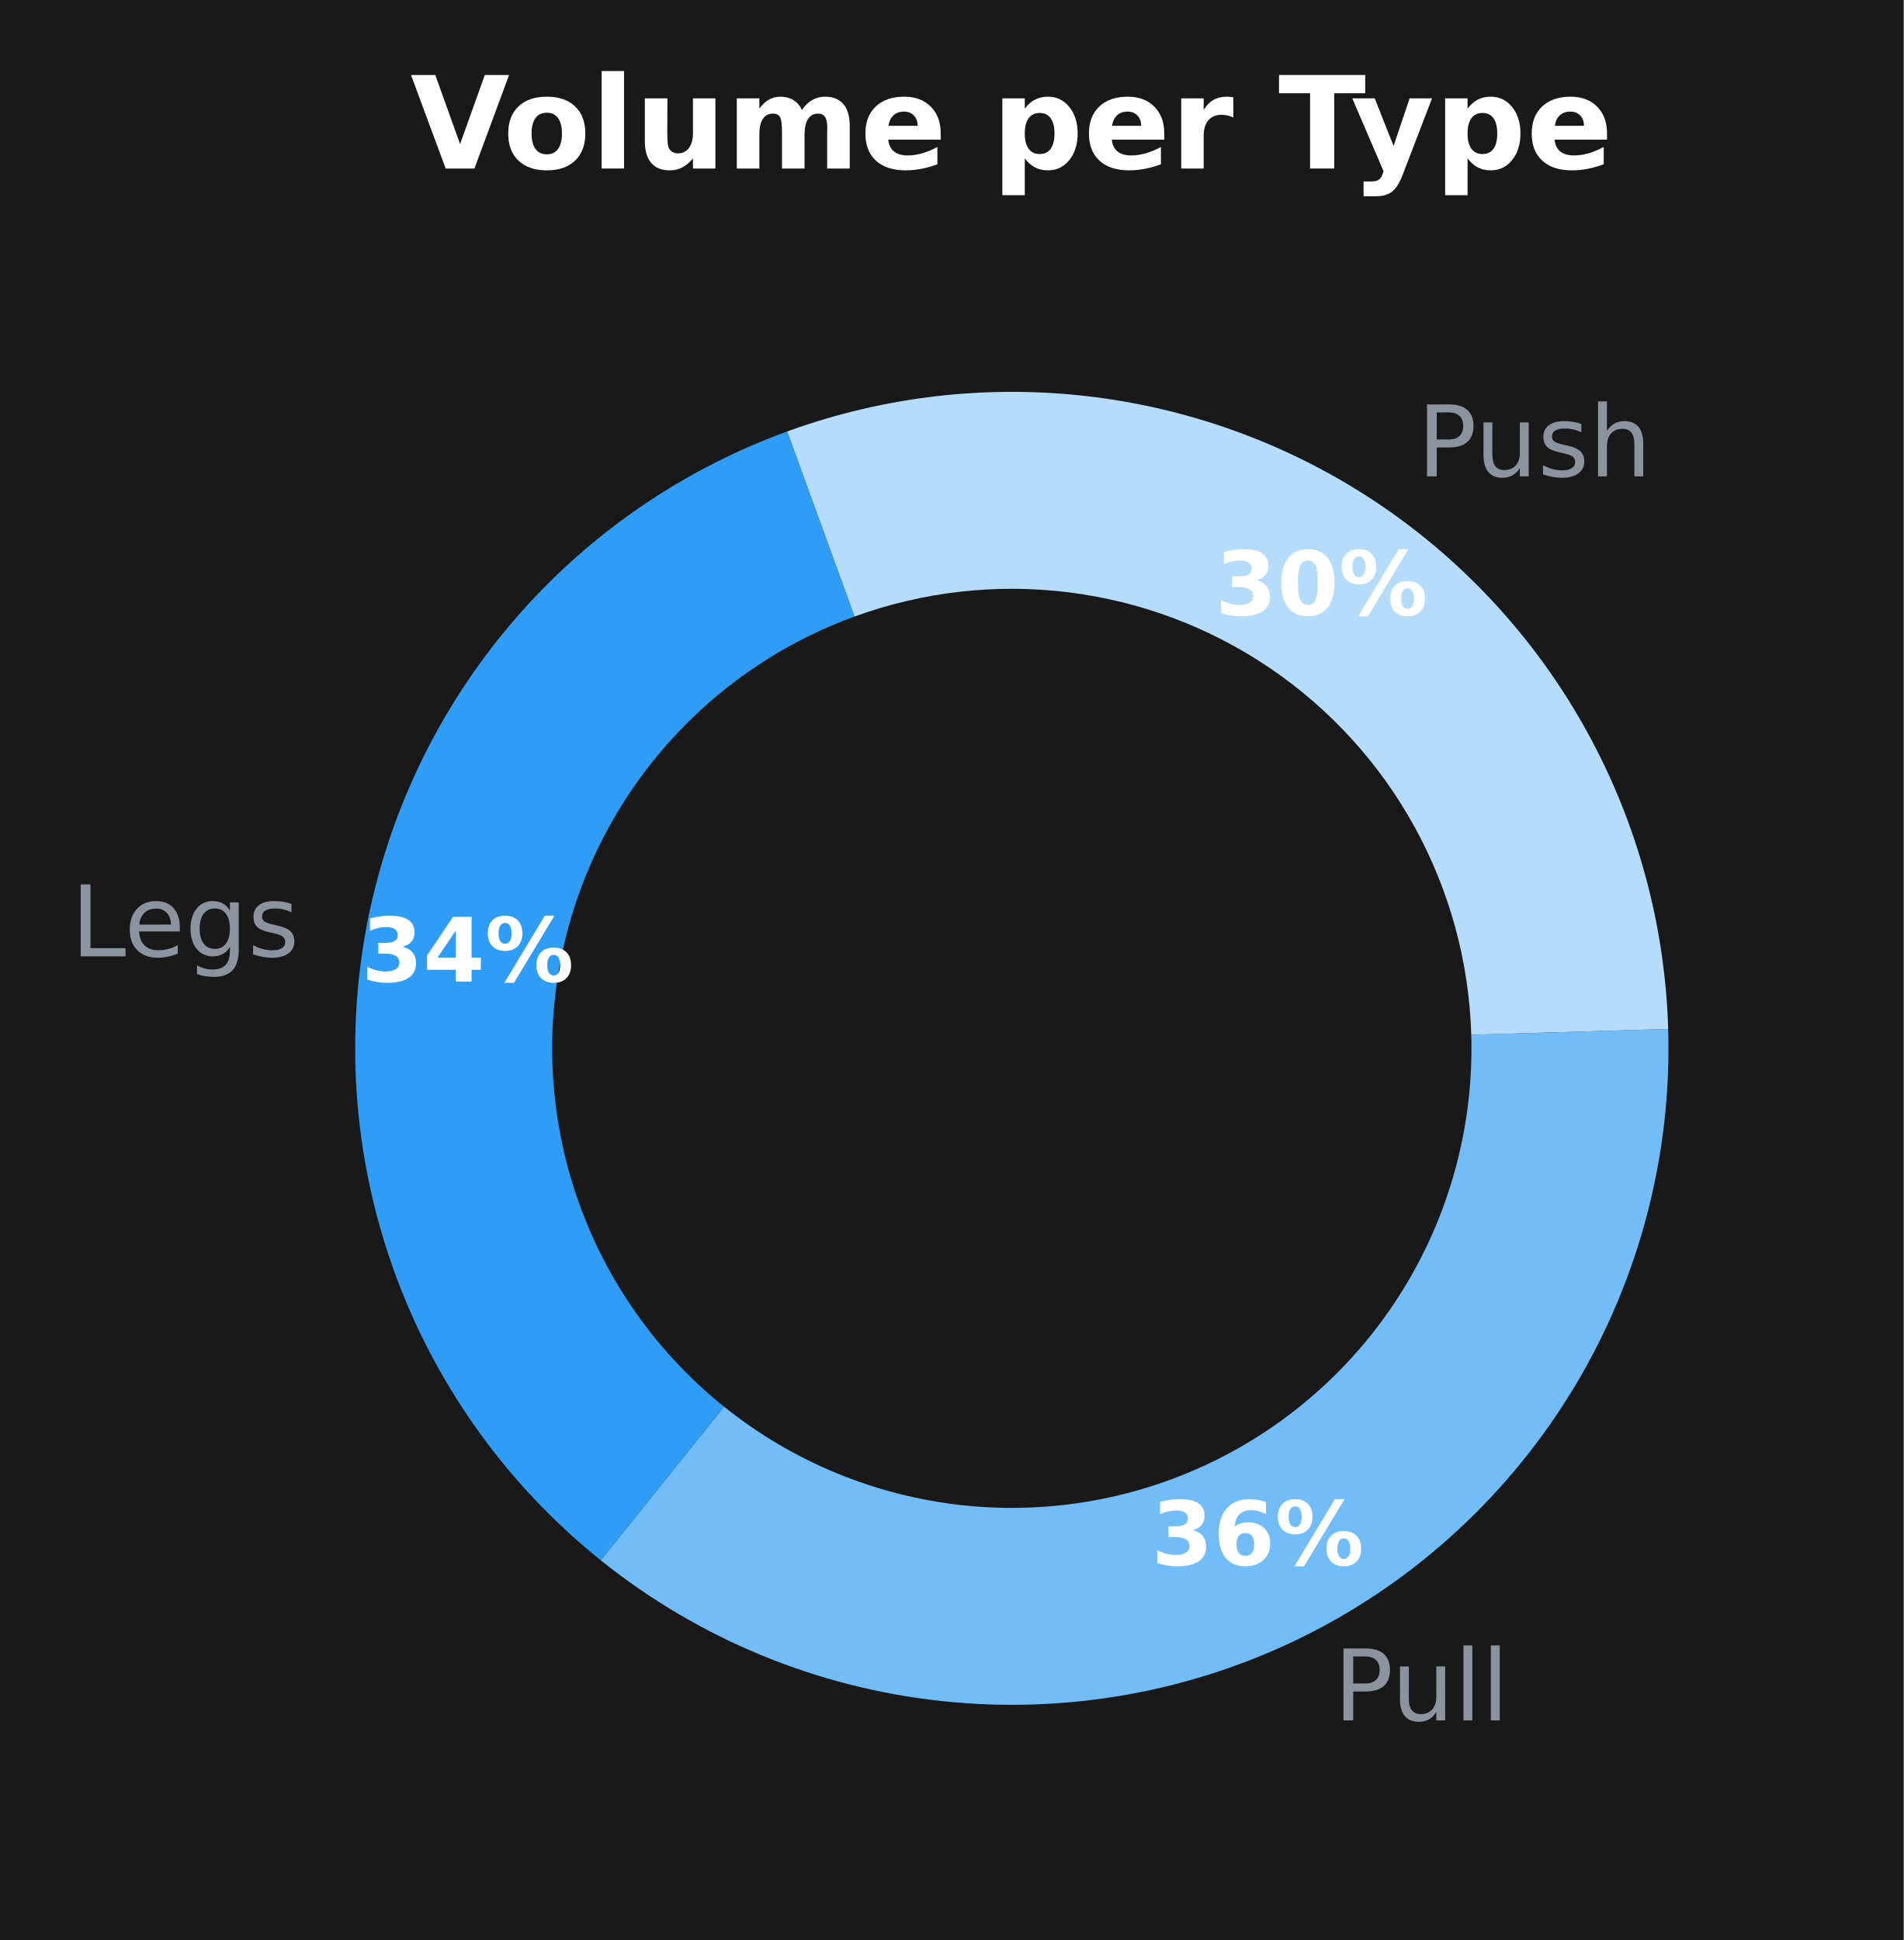
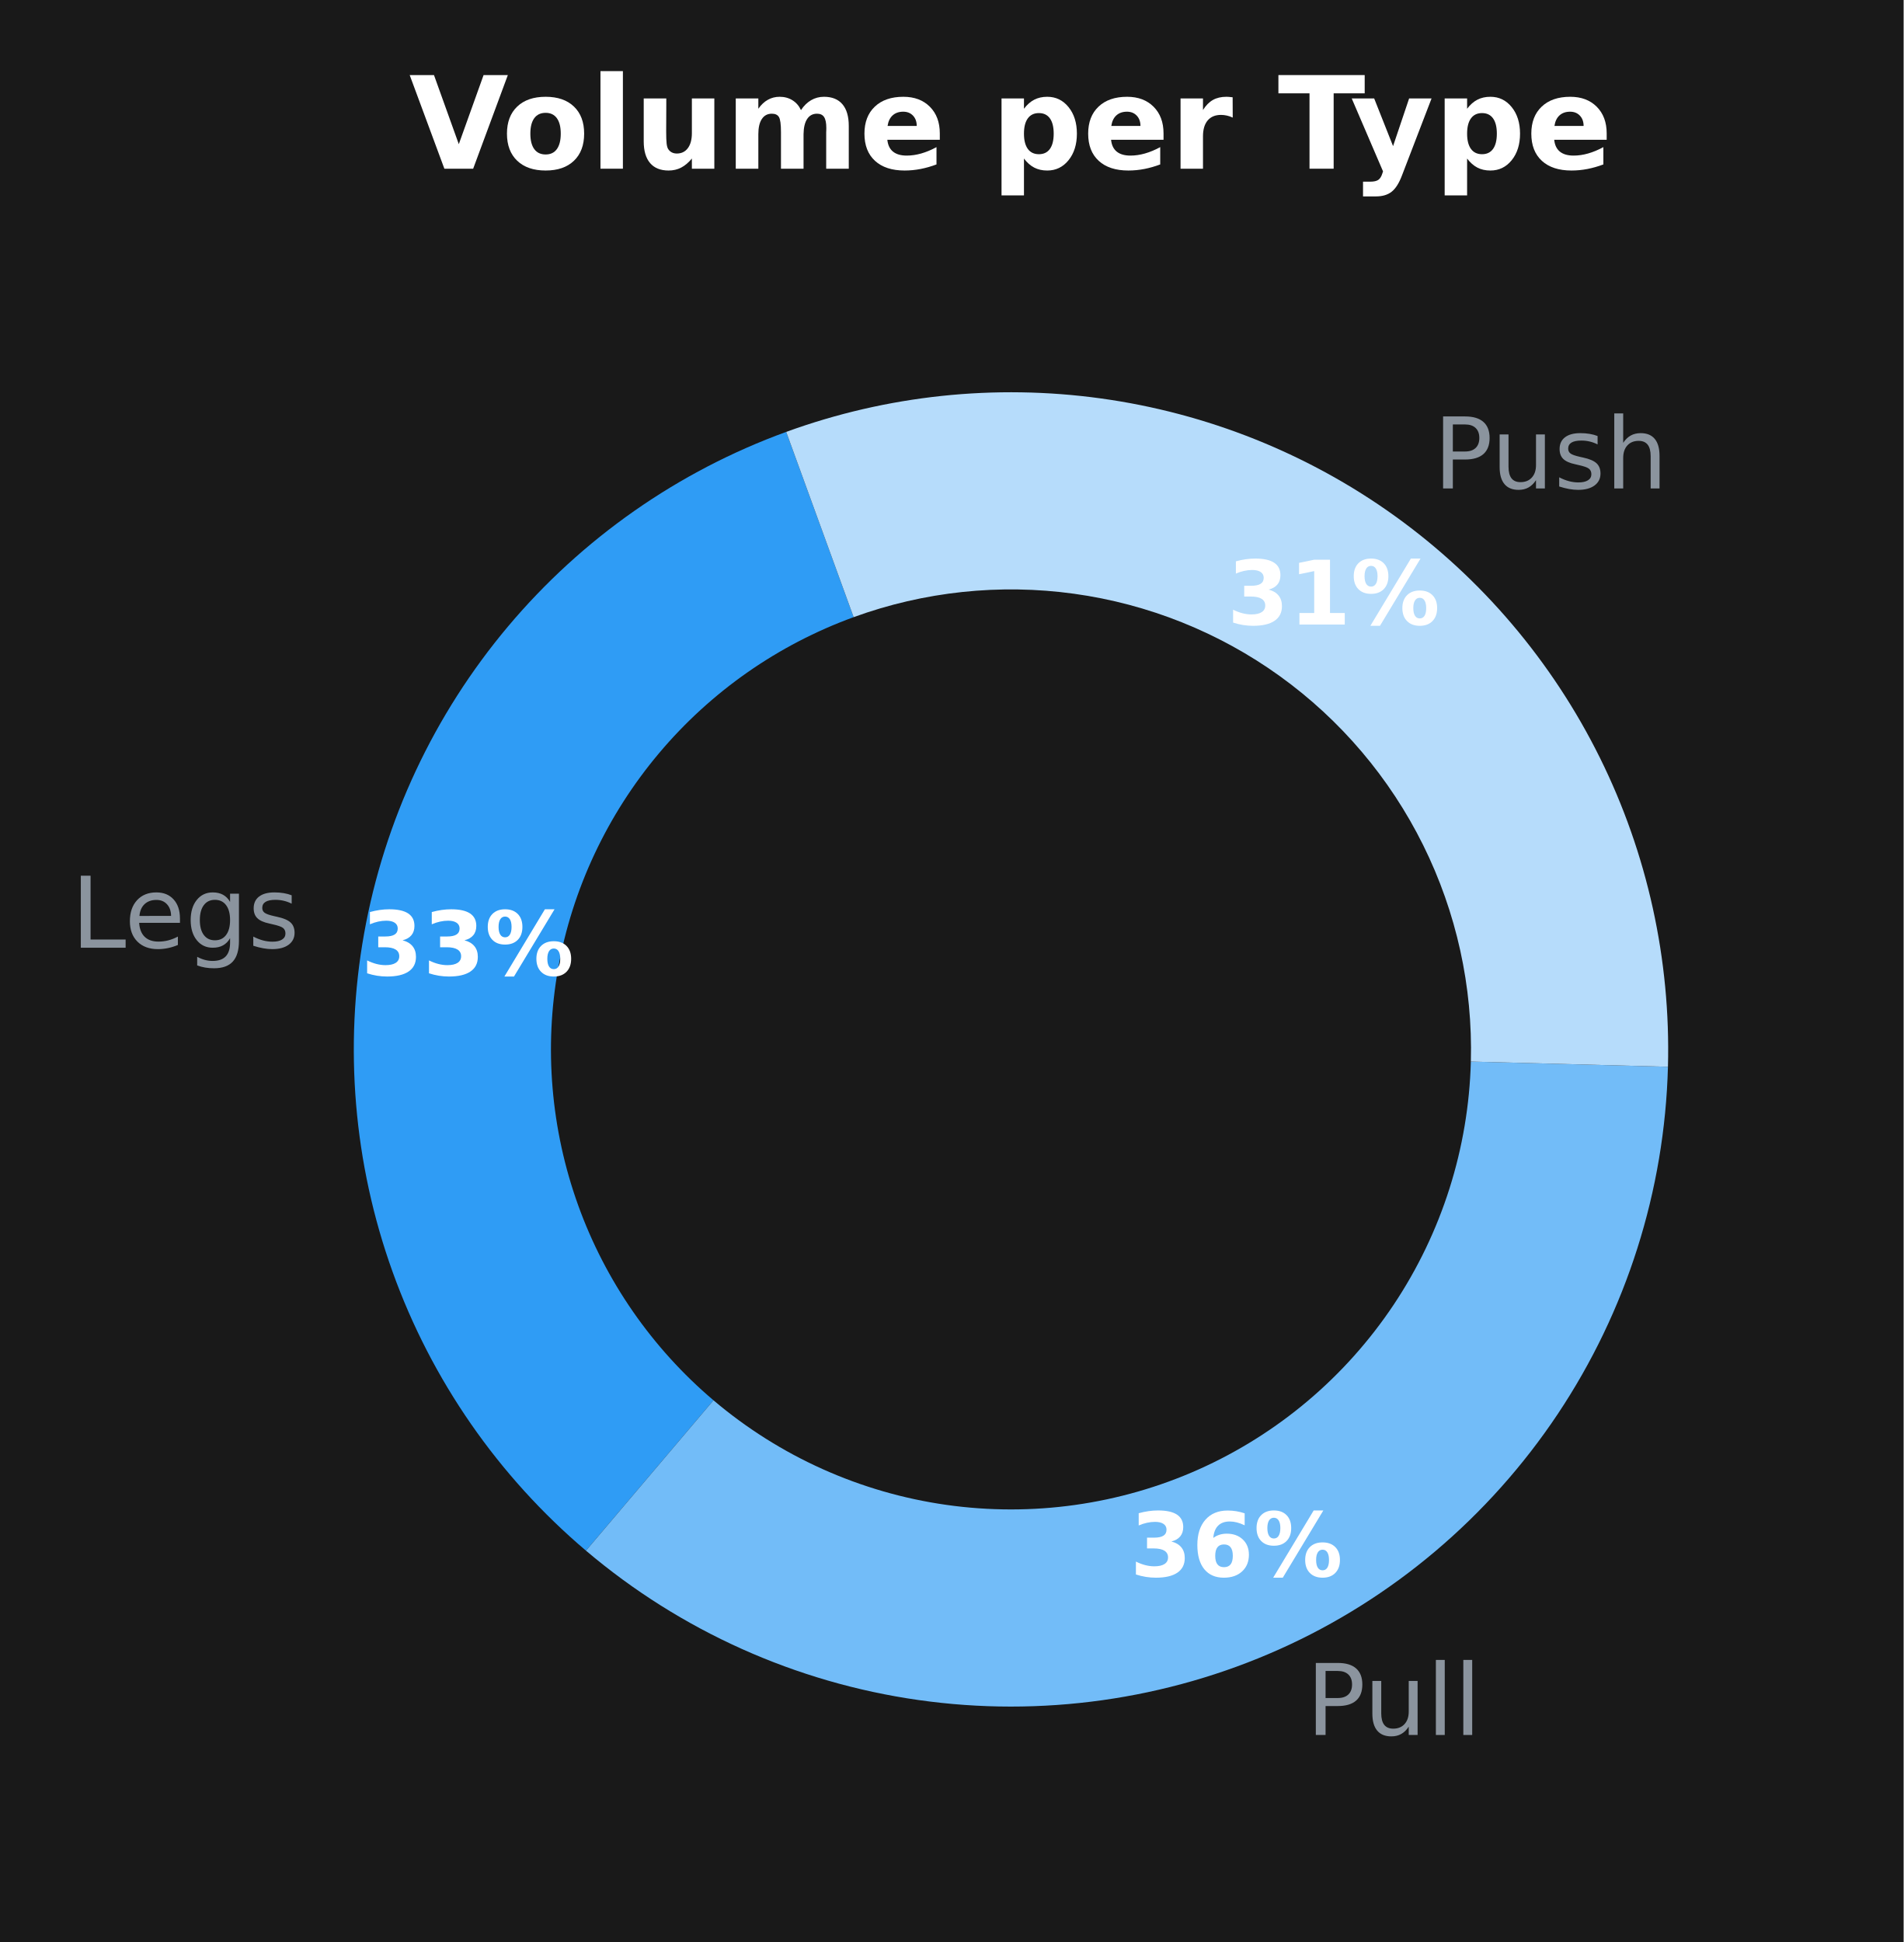
- <svg xmlns="http://www.w3.org/2000/svg" xmlns:xlink="http://www.w3.org/1999/xlink" width="192.871pt" height="196.598pt" viewBox="0 0 192.871 196.598" version="1.1">
+ <svg xmlns="http://www.w3.org/2000/svg" xmlns:xlink="http://www.w3.org/1999/xlink" width="192.704pt" height="196.598pt" viewBox="0 0 192.704 196.598" version="1.1">
  <defs>
    <style type="text/css">*{stroke-linejoin: round; stroke-linecap: butt}</style>
  </defs>
  <g id="figure_1">
    <g id="patch_1">
-       <path d="M 0 196.598  L 192.871 196.598  L 192.871 0  L 0 0  z " style="fill: #191919" />
+       <path d="M 0 196.598  L 192.704 196.598  L 192.704 0  L 0 0  z " style="fill: #191919" />
    </g>
    <g id="axes_1">
      <g id="patch_2">
-         <path d="M 79.757 43.722  C 68.669 47.758 58.851 54.672 51.315 63.753  C 43.78 72.834 38.794 83.758 36.872 95.401  C 34.95 107.044 36.159 118.991 40.376 130.012  C 44.593 141.033 51.667 150.736 60.87 158.122  L 73.362 142.557  C 66.92 137.387 61.968 130.594 59.017 122.88  C 56.065 115.165 55.218 106.802 56.564 98.652  C 57.909 90.502 61.399 82.855 66.674 76.499  C 71.949 70.142 78.821 65.302 86.583 62.477  z " style="fill: #2f9cf5" />
+         <path d="M 79.59 43.722  C 68.644 47.706 58.934 54.496 51.436 63.409  C 43.937 72.323 38.909 83.051 36.857 94.517  C 34.804 105.983 35.799 117.79 39.741 128.751  C 43.682 139.712 50.435 149.448 59.319 156.981  L 72.227 141.758  C 66.007 136.485 61.281 129.67 58.522 121.997  C 55.763 114.324 55.066 106.06 56.503 98.033  C 57.939 90.007 61.459 82.497 66.708 76.258  C 71.957 70.018 78.754 65.266 86.416 62.477  z " style="fill: #2f9cf5" />
      </g>
      <g id="patch_3">
-         <path d="M 60.87 158.122  C 70.779 166.075 82.763 171.026 95.397 172.384  C 108.03 173.743 120.793 171.455 132.167 165.791  C 143.541 160.126 153.058 151.321 159.587 140.42  C 166.115 129.518 169.386 116.972 169.01 104.271  L 149.06 104.861  C 149.323 113.752 147.034 122.534 142.464 130.165  C 137.894 137.796 131.232 143.96 123.27 147.925  C 115.308 151.89 106.375 153.492 97.531 152.541  C 88.688 151.589 80.299 148.124 73.362 142.557  z " style="fill: #72bcf8" />
+         <path d="M 59.319 156.981  C 68.886 165.092 80.554 170.335 92.971 172.102  C 105.389 173.869 118.056 172.089 129.506 166.969  C 140.955 161.848 150.727 153.592 157.687 143.158  C 164.648 132.724 168.518 120.532 168.849 107.993  L 148.897 107.467  C 148.666 116.244 145.957 124.778 141.084 132.082  C 136.212 139.386 129.372 145.165 121.357 148.749  C 113.343 152.334 104.475 153.58 95.783 152.343  C 87.091 151.106 78.923 147.436 72.227 141.758  z " style="fill: #72bcf8" />
      </g>
      <g id="patch_4">
-         <path d="M 169.01 104.271  C 168.699 93.747 165.894 83.446 160.826 74.218  C 155.759 64.989 148.573 57.094 139.86 51.183  C 131.148 45.273 121.155 41.514 110.707 40.217  C 100.259 38.92 89.651 40.121 79.757 43.722  L 86.583 62.477  C 93.509 59.956 100.935 59.115 108.248 60.023  C 115.562 60.931 122.557 63.562 128.655 67.7  C 134.754 71.837 139.785 77.364 143.332 83.824  C 146.879 90.284 148.842 97.494 149.06 104.861  z " style="fill: #b6dcfb" />
+         <path d="M 168.849 107.993  C 169.135 97.154 166.767 86.408 161.951 76.693  C 157.136 66.978 150.018 58.586 141.219 52.25  C 132.419 45.914 122.203 41.824 111.463 40.338  C 100.722 38.852 89.779 40.014 79.59 43.722  L 86.416 62.477  C 93.549 59.881 101.209 59.068 108.727 60.108  C 116.245 61.148 123.397 64.011 129.556 68.446  C 135.716 72.881 140.698 78.756 144.069 85.556  C 147.44 92.357 149.098 99.879 148.897 107.467  z " style="fill: #b6dcfb" />
      </g>
      <g id="matplotlib.axis_1" />
      <g id="matplotlib.axis_2" />
      <g id="text_1">
-         <g style="fill: #8b949e" transform="translate(7.2 96.91483) scale(0.1 -0.1)">
+         <g style="fill: #8b949e" transform="translate(7.2 95.94269) scale(0.1 -0.1)">
          <defs>
            <path id="DejaVuSans-2f" d="M 628 4666  L 1259 4666  L 1259 531  L 3531 531  L 3531 0  L 628 0  L 628 4666  z " transform="scale(0.015625)" />
            <path id="DejaVuSans-48" d="M 3597 1894  L 3597 1613  L 953 1613  Q 991 1019 1311 708  Q 1631 397 2203 397  Q 2534 397 2845 478  Q 3156 559 3463 722  L 3463 178  Q 3153 47 2828 -22  Q 2503 -91 2169 -91  Q 1331 -91 842 396  Q 353 884 353 1716  Q 353 2575 817 3079  Q 1281 3584 2069 3584  Q 2775 3584 3186 3129  Q 3597 2675 3597 1894  z M 3022 2063  Q 3016 2534 2758 2815  Q 2500 3097 2075 3097  Q 1594 3097 1305 2825  Q 1016 2553 972 2059  L 3022 2063  z " transform="scale(0.015625)" />
            <path id="DejaVuSans-4a" d="M 2906 1791  Q 2906 2416 2648 2759  Q 2391 3103 1925 3103  Q 1463 3103 1205 2759  Q 947 2416 947 1791  Q 947 1169 1205 825  Q 1463 481 1925 481  Q 2391 481 2648 825  Q 2906 1169 2906 1791  z M 3481 434  Q 3481 -459 3084 -895  Q 2688 -1331 1869 -1331  Q 1566 -1331 1297 -1286  Q 1028 -1241 775 -1147  L 775 -588  Q 1028 -725 1275 -790  Q 1522 -856 1778 -856  Q 2344 -856 2625 -561  Q 2906 -266 2906 331  L 2906 616  Q 2728 306 2450 153  Q 2172 0 1784 0  Q 1141 0 747 490  Q 353 981 353 1791  Q 353 2603 747 3093  Q 1141 3584 1784 3584  Q 2172 3584 2450 3431  Q 2728 3278 2906 2969  L 2906 3500  L 3481 3500  L 3481 434  z " transform="scale(0.015625)" />
            <path id="DejaVuSans-56" d="M 2834 3397  L 2834 2853  Q 2591 2978 2328 3040  Q 2066 3103 1784 3103  Q 1356 3103 1142 2972  Q 928 2841 928 2578  Q 928 2378 1081 2264  Q 1234 2150 1697 2047  L 1894 2003  Q 2506 1872 2764 1633  Q 3022 1394 3022 966  Q 3022 478 2636 193  Q 2250 -91 1575 -91  Q 1294 -91 989 -36  Q 684 19 347 128  L 347 722  Q 666 556 975 473  Q 1284 391 1588 391  Q 1994 391 2212 530  Q 2431 669 2431 922  Q 2431 1156 2273 1281  Q 2116 1406 1581 1522  L 1381 1569  Q 847 1681 609 1914  Q 372 2147 372 2553  Q 372 3047 722 3315  Q 1072 3584 1716 3584  Q 2034 3584 2315 3537  Q 2597 3491 2834 3397  z " transform="scale(0.015625)" />
          </defs>
          <use xlink:href="#DejaVuSans-2f" />
          <use xlink:href="#DejaVuSans-48" transform="translate(53.96875 0)" />
          <use xlink:href="#DejaVuSans-4a" transform="translate(115.5 0)" />
          <use xlink:href="#DejaVuSans-56" transform="translate(178.9844 0)" />
        </g>
      </g>
      <g id="text_2">
-         <g style="fill: #8b949e" transform="translate(135.1325 174.3439) scale(0.1 -0.1)">
+         <g style="fill: #8b949e" transform="translate(132.222 175.6397) scale(0.1 -0.1)">
          <defs>
            <path id="DejaVuSans-33" d="M 1259 4147  L 1259 2394  L 2053 2394  Q 2494 2394 2734 2622  Q 2975 2850 2975 3272  Q 2975 3691 2734 3919  Q 2494 4147 2053 4147  L 1259 4147  z M 628 4666  L 2053 4666  Q 2838 4666 3239 4311  Q 3641 3956 3641 3272  Q 3641 2581 3239 2228  Q 2838 1875 2053 1875  L 1259 1875  L 1259 0  L 628 0  L 628 4666  z " transform="scale(0.015625)" />
            <path id="DejaVuSans-58" d="M 544 1381  L 544 3500  L 1119 3500  L 1119 1403  Q 1119 906 1312 657  Q 1506 409 1894 409  Q 2359 409 2629 706  Q 2900 1003 2900 1516  L 2900 3500  L 3475 3500  L 3475 0  L 2900 0  L 2900 538  Q 2691 219 2414 64  Q 2138 -91 1772 -91  Q 1169 -91 856 284  Q 544 659 544 1381  z M 1991 3584  L 1991 3584  z " transform="scale(0.015625)" />
            <path id="DejaVuSans-4f" d="M 603 4863  L 1178 4863  L 1178 0  L 603 0  L 603 4863  z " transform="scale(0.015625)" />
          </defs>
          <use xlink:href="#DejaVuSans-33" />
          <use xlink:href="#DejaVuSans-58" transform="translate(58.54688 0)" />
          <use xlink:href="#DejaVuSans-4f" transform="translate(121.9219 0)" />
          <use xlink:href="#DejaVuSans-4f" transform="translate(149.7031 0)" />
        </g>
      </g>
      <g id="text_3">
-         <g style="fill: #8b949e" transform="translate(143.595 48.27576) scale(0.1 -0.1)">
+         <g style="fill: #8b949e" transform="translate(145.106 49.44887) scale(0.1 -0.1)">
          <defs>
            <path id="DejaVuSans-4b" d="M 3513 2113  L 3513 0  L 2938 0  L 2938 2094  Q 2938 2591 2744 2837  Q 2550 3084 2163 3084  Q 1697 3084 1428 2787  Q 1159 2491 1159 1978  L 1159 0  L 581 0  L 581 4863  L 1159 4863  L 1159 2956  Q 1366 3272 1645 3428  Q 1925 3584 2291 3584  Q 2894 3584 3203 3211  Q 3513 2838 3513 2113  z " transform="scale(0.015625)" />
          </defs>
          <use xlink:href="#DejaVuSans-33" />
          <use xlink:href="#DejaVuSans-58" transform="translate(58.54688 0)" />
          <use xlink:href="#DejaVuSans-56" transform="translate(121.9219 0)" />
          <use xlink:href="#DejaVuSans-4b" transform="translate(174.0156 0)" />
        </g>
      </g>
      <g id="text_4">
-         <g style="fill: #ffffff" transform="translate(36.60289 99.47271) scale(0.09 -0.09)">
+         <g style="fill: #ffffff" transform="translate(36.56336 98.73034) scale(0.09 -0.09)">
          <defs>
            <path id="DejaVuSans-Bold-16" d="M 2981 2516  Q 3453 2394 3698 2092  Q 3944 1791 3944 1325  Q 3944 631 3412 270  Q 2881 -91 1863 -91  Q 1503 -91 1142 -33  Q 781 25 428 141  L 428 1069  Q 766 900 1098 814  Q 1431 728 1753 728  Q 2231 728 2486 893  Q 2741 1059 2741 1369  Q 2741 1688 2480 1852  Q 2219 2016 1709 2016  L 1228 2016  L 1228 2791  L 1734 2791  Q 2188 2791 2409 2933  Q 2631 3075 2631 3366  Q 2631 3634 2415 3781  Q 2200 3928 1806 3928  Q 1516 3928 1219 3862  Q 922 3797 628 3669  L 628 4550  Q 984 4650 1334 4700  Q 1684 4750 2022 4750  Q 2931 4750 3382 4451  Q 3834 4153 3834 3553  Q 3834 3144 3618 2883  Q 3403 2622 2981 2516  z " transform="scale(0.015625)" />
-             <path id="DejaVuSans-Bold-17" d="M 2356 3675  L 1038 1722  L 2356 1722  L 2356 3675  z M 2156 4666  L 3494 4666  L 3494 1722  L 4159 1722  L 4159 850  L 3494 850  L 3494 0  L 2356 0  L 2356 850  L 288 850  L 288 1881  L 2156 4666  z " transform="scale(0.015625)" />
            <path id="DejaVuSans-Bold-8" d="M 4959 1925  Q 4738 1925 4616 1733  Q 4494 1541 4494 1184  Q 4494 825 4614 633  Q 4734 441 4959 441  Q 5184 441 5303 633  Q 5422 825 5422 1184  Q 5422 1541 5301 1733  Q 5181 1925 4959 1925  z M 4959 2450  Q 5541 2450 5875 2112  Q 6209 1775 6209 1184  Q 6209 594 5875 251  Q 5541 -91 4959 -91  Q 4378 -91 4042 251  Q 3706 594 3706 1184  Q 3706 1772 4042 2111  Q 4378 2450 4959 2450  z M 2094 -91  L 1403 -91  L 4319 4750  L 5013 4750  L 2094 -91  z M 1453 4750  Q 2034 4750 2367 4411  Q 2700 4072 2700 3481  Q 2700 2891 2367 2550  Q 2034 2209 1453 2209  Q 872 2209 539 2550  Q 206 2891 206 3481  Q 206 4072 539 4411  Q 872 4750 1453 4750  z M 1453 4225  Q 1228 4225 1106 4031  Q 984 3838 984 3481  Q 984 3122 1106 2926  Q 1228 2731 1453 2731  Q 1678 2731 1798 2926  Q 1919 3122 1919 3481  Q 1919 3838 1797 4031  Q 1675 4225 1453 4225  z " transform="scale(0.015625)" />
          </defs>
          <use xlink:href="#DejaVuSans-Bold-16" />
-           <use xlink:href="#DejaVuSans-Bold-17" transform="translate(69.57812 0)" />
+           <use xlink:href="#DejaVuSans-Bold-16" transform="translate(69.57812 0)" />
          <use xlink:href="#DejaVuSans-Bold-8" transform="translate(139.1562 0)" />
        </g>
      </g>
      <g id="text_5">
-         <g style="fill: #ffffff" transform="translate(116.6508 158.6) scale(0.09 -0.09)">
+         <g style="fill: #ffffff" transform="translate(114.3888 159.5896) scale(0.09 -0.09)">
          <defs>
            <path id="DejaVuSans-Bold-19" d="M 2316 2303  Q 2000 2303 1842 2098  Q 1684 1894 1684 1484  Q 1684 1075 1842 870  Q 2000 666 2316 666  Q 2634 666 2792 870  Q 2950 1075 2950 1484  Q 2950 1894 2792 2098  Q 2634 2303 2316 2303  z M 3803 4544  L 3803 3681  Q 3506 3822 3243 3889  Q 2981 3956 2731 3956  Q 2194 3956 1894 3657  Q 1594 3359 1544 2772  Q 1750 2925 1990 3001  Q 2231 3078 2516 3078  Q 3231 3078 3670 2659  Q 4109 2241 4109 1563  Q 4109 813 3618 361  Q 3128 -91 2303 -91  Q 1394 -91 895 523  Q 397 1138 397 2266  Q 397 3422 980 4083  Q 1563 4744 2578 4744  Q 2900 4744 3203 4694  Q 3506 4644 3803 4544  z " transform="scale(0.015625)" />
          </defs>
          <use xlink:href="#DejaVuSans-Bold-16" />
          <use xlink:href="#DejaVuSans-Bold-19" transform="translate(69.57812 0)" />
          <use xlink:href="#DejaVuSans-Bold-8" transform="translate(139.1562 0)" />
        </g>
      </g>
      <g id="text_6">
-         <g style="fill: #ffffff" transform="translate(123.1131 62.32984) scale(0.09 -0.09)">
+         <g style="fill: #ffffff" transform="translate(124.2274 63.22568) scale(0.09 -0.09)">
          <defs>
-             <path id="DejaVuSans-Bold-13" d="M 2944 2338  Q 2944 3213 2780 3570  Q 2616 3928 2228 3928  Q 1841 3928 1675 3570  Q 1509 3213 1509 2338  Q 1509 1453 1675 1090  Q 1841 728 2228 728  Q 2613 728 2778 1090  Q 2944 1453 2944 2338  z M 4147 2328  Q 4147 1169 3647 539  Q 3147 -91 2228 -91  Q 1306 -91 806 539  Q 306 1169 306 2328  Q 306 3491 806 4120  Q 1306 4750 2228 4750  Q 3147 4750 3647 4120  Q 4147 3491 4147 2328  z " transform="scale(0.015625)" />
+             <path id="DejaVuSans-Bold-14" d="M 750 831  L 1813 831  L 1813 3847  L 722 3622  L 722 4441  L 1806 4666  L 2950 4666  L 2950 831  L 4013 831  L 4013 0  L 750 0  L 750 831  z " transform="scale(0.015625)" />
          </defs>
          <use xlink:href="#DejaVuSans-Bold-16" />
-           <use xlink:href="#DejaVuSans-Bold-13" transform="translate(69.57812 0)" />
+           <use xlink:href="#DejaVuSans-Bold-14" transform="translate(69.57812 0)" />
          <use xlink:href="#DejaVuSans-Bold-8" transform="translate(139.1562 0)" />
        </g>
      </g>
      <g id="text_7">
-         <g style="fill: #ffffff" transform="translate(41.57874 17.07797) scale(0.13 -0.13)">
+         <g style="fill: #ffffff" transform="translate(41.4115 17.07797) scale(0.13 -0.13)">
          <defs>
            <path id="DejaVuSans-Bold-39" d="M 31 4666  L 1241 4666  L 2478 1222  L 3713 4666  L 4922 4666  L 3194 0  L 1759 0  L 31 4666  z " transform="scale(0.015625)" />
            <path id="DejaVuSans-Bold-52" d="M 2203 2784  Q 1831 2784 1636 2517  Q 1441 2250 1441 1747  Q 1441 1244 1636 976  Q 1831 709 2203 709  Q 2569 709 2762 976  Q 2956 1244 2956 1747  Q 2956 2250 2762 2517  Q 2569 2784 2203 2784  z M 2203 3584  Q 3106 3584 3614 3096  Q 4122 2609 4122 1747  Q 4122 884 3614 396  Q 3106 -91 2203 -91  Q 1297 -91 786 396  Q 275 884 275 1747  Q 275 2609 786 3096  Q 1297 3584 2203 3584  z " transform="scale(0.015625)" />
            <path id="DejaVuSans-Bold-4f" d="M 538 4863  L 1656 4863  L 1656 0  L 538 0  L 538 4863  z " transform="scale(0.015625)" />
            <path id="DejaVuSans-Bold-58" d="M 500 1363  L 500 3500  L 1625 3500  L 1625 3150  Q 1625 2866 1622 2436  Q 1619 2006 1619 1863  Q 1619 1441 1641 1255  Q 1663 1069 1716 984  Q 1784 875 1895 815  Q 2006 756 2150 756  Q 2500 756 2700 1025  Q 2900 1294 2900 1772  L 2900 3500  L 4019 3500  L 4019 0  L 2900 0  L 2900 506  Q 2647 200 2364 54  Q 2081 -91 1741 -91  Q 1134 -91 817 281  Q 500 653 500 1363  z " transform="scale(0.015625)" />
            <path id="DejaVuSans-Bold-50" d="M 3781 2919  Q 3994 3244 4286 3414  Q 4578 3584 4928 3584  Q 5531 3584 5847 3212  Q 6163 2841 6163 2131  L 6163 0  L 5038 0  L 5038 1825  Q 5041 1866 5042 1909  Q 5044 1953 5044 2034  Q 5044 2406 4934 2573  Q 4825 2741 4581 2741  Q 4263 2741 4089 2478  Q 3916 2216 3909 1719  L 3909 0  L 2784 0  L 2784 1825  Q 2784 2406 2684 2573  Q 2584 2741 2328 2741  Q 2006 2741 1831 2477  Q 1656 2213 1656 1722  L 1656 0  L 531 0  L 531 3500  L 1656 3500  L 1656 2988  Q 1863 3284 2130 3434  Q 2397 3584 2719 3584  Q 3081 3584 3359 3409  Q 3638 3234 3781 2919  z " transform="scale(0.015625)" />
            <path id="DejaVuSans-Bold-48" d="M 4031 1759  L 4031 1441  L 1416 1441  Q 1456 1047 1700 850  Q 1944 653 2381 653  Q 2734 653 3104 758  Q 3475 863 3866 1075  L 3866 213  Q 3469 63 3072 -14  Q 2675 -91 2278 -91  Q 1328 -91 801 392  Q 275 875 275 1747  Q 275 2603 792 3093  Q 1309 3584 2216 3584  Q 3041 3584 3536 3087  Q 4031 2591 4031 1759  z M 2881 2131  Q 2881 2450 2695 2645  Q 2509 2841 2209 2841  Q 1884 2841 1681 2658  Q 1478 2475 1428 2131  L 2881 2131  z " transform="scale(0.015625)" />
            <path id="DejaVuSans-Bold-3" transform="scale(0.015625)" />
            <path id="DejaVuSans-Bold-53" d="M 1656 506  L 1656 -1331  L 538 -1331  L 538 3500  L 1656 3500  L 1656 2988  Q 1888 3294 2169 3439  Q 2450 3584 2816 3584  Q 3463 3584 3878 3070  Q 4294 2556 4294 1747  Q 4294 938 3878 423  Q 3463 -91 2816 -91  Q 2450 -91 2169 54  Q 1888 200 1656 506  z M 2400 2772  Q 2041 2772 1848 2508  Q 1656 2244 1656 1747  Q 1656 1250 1848 986  Q 2041 722 2400 722  Q 2759 722 2948 984  Q 3138 1247 3138 1747  Q 3138 2247 2948 2509  Q 2759 2772 2400 2772  z " transform="scale(0.015625)" />
            <path id="DejaVuSans-Bold-55" d="M 3138 2547  Q 2991 2616 2845 2648  Q 2700 2681 2553 2681  Q 2122 2681 1889 2404  Q 1656 2128 1656 1613  L 1656 0  L 538 0  L 538 3500  L 1656 3500  L 1656 2925  Q 1872 3269 2151 3426  Q 2431 3584 2822 3584  Q 2878 3584 2943 3579  Q 3009 3575 3134 3559  L 3138 2547  z " transform="scale(0.015625)" />
            <path id="DejaVuSans-Bold-37" d="M 31 4666  L 4331 4666  L 4331 3756  L 2784 3756  L 2784 0  L 1581 0  L 1581 3756  L 31 3756  L 31 4666  z " transform="scale(0.015625)" />
            <path id="DejaVuSans-Bold-5c" d="M 78 3500  L 1197 3500  L 2138 1125  L 2938 3500  L 4056 3500  L 2584 -331  Q 2363 -916 2067 -1148  Q 1772 -1381 1288 -1381  L 641 -1381  L 641 -647  L 991 -647  Q 1275 -647 1404 -556  Q 1534 -466 1606 -231  L 1638 -134  L 78 3500  z " transform="scale(0.015625)" />
          </defs>
          <use xlink:href="#DejaVuSans-Bold-39" />
          <use xlink:href="#DejaVuSans-Bold-52" transform="translate(71.92188 0)" />
          <use xlink:href="#DejaVuSans-Bold-4f" transform="translate(140.625 0)" />
          <use xlink:href="#DejaVuSans-Bold-58" transform="translate(174.9062 0)" />
          <use xlink:href="#DejaVuSans-Bold-50" transform="translate(246.0938 0)" />
          <use xlink:href="#DejaVuSans-Bold-48" transform="translate(350.2969 0)" />
          <use xlink:href="#DejaVuSans-Bold-3" transform="translate(418.125 0)" />
          <use xlink:href="#DejaVuSans-Bold-53" transform="translate(452.9375 0)" />
          <use xlink:href="#DejaVuSans-Bold-48" transform="translate(524.5156 0)" />
          <use xlink:href="#DejaVuSans-Bold-55" transform="translate(592.3438 0)" />
          <use xlink:href="#DejaVuSans-Bold-3" transform="translate(641.6562 0)" />
          <use xlink:href="#DejaVuSans-Bold-37" transform="translate(676.4688 0)" />
          <use xlink:href="#DejaVuSans-Bold-5c" transform="translate(732.8281 0)" />
          <use xlink:href="#DejaVuSans-Bold-53" transform="translate(798.0156 0)" />
          <use xlink:href="#DejaVuSans-Bold-48" transform="translate(869.5938 0)" />
        </g>
      </g>
    </g>
  </g>
</svg>
